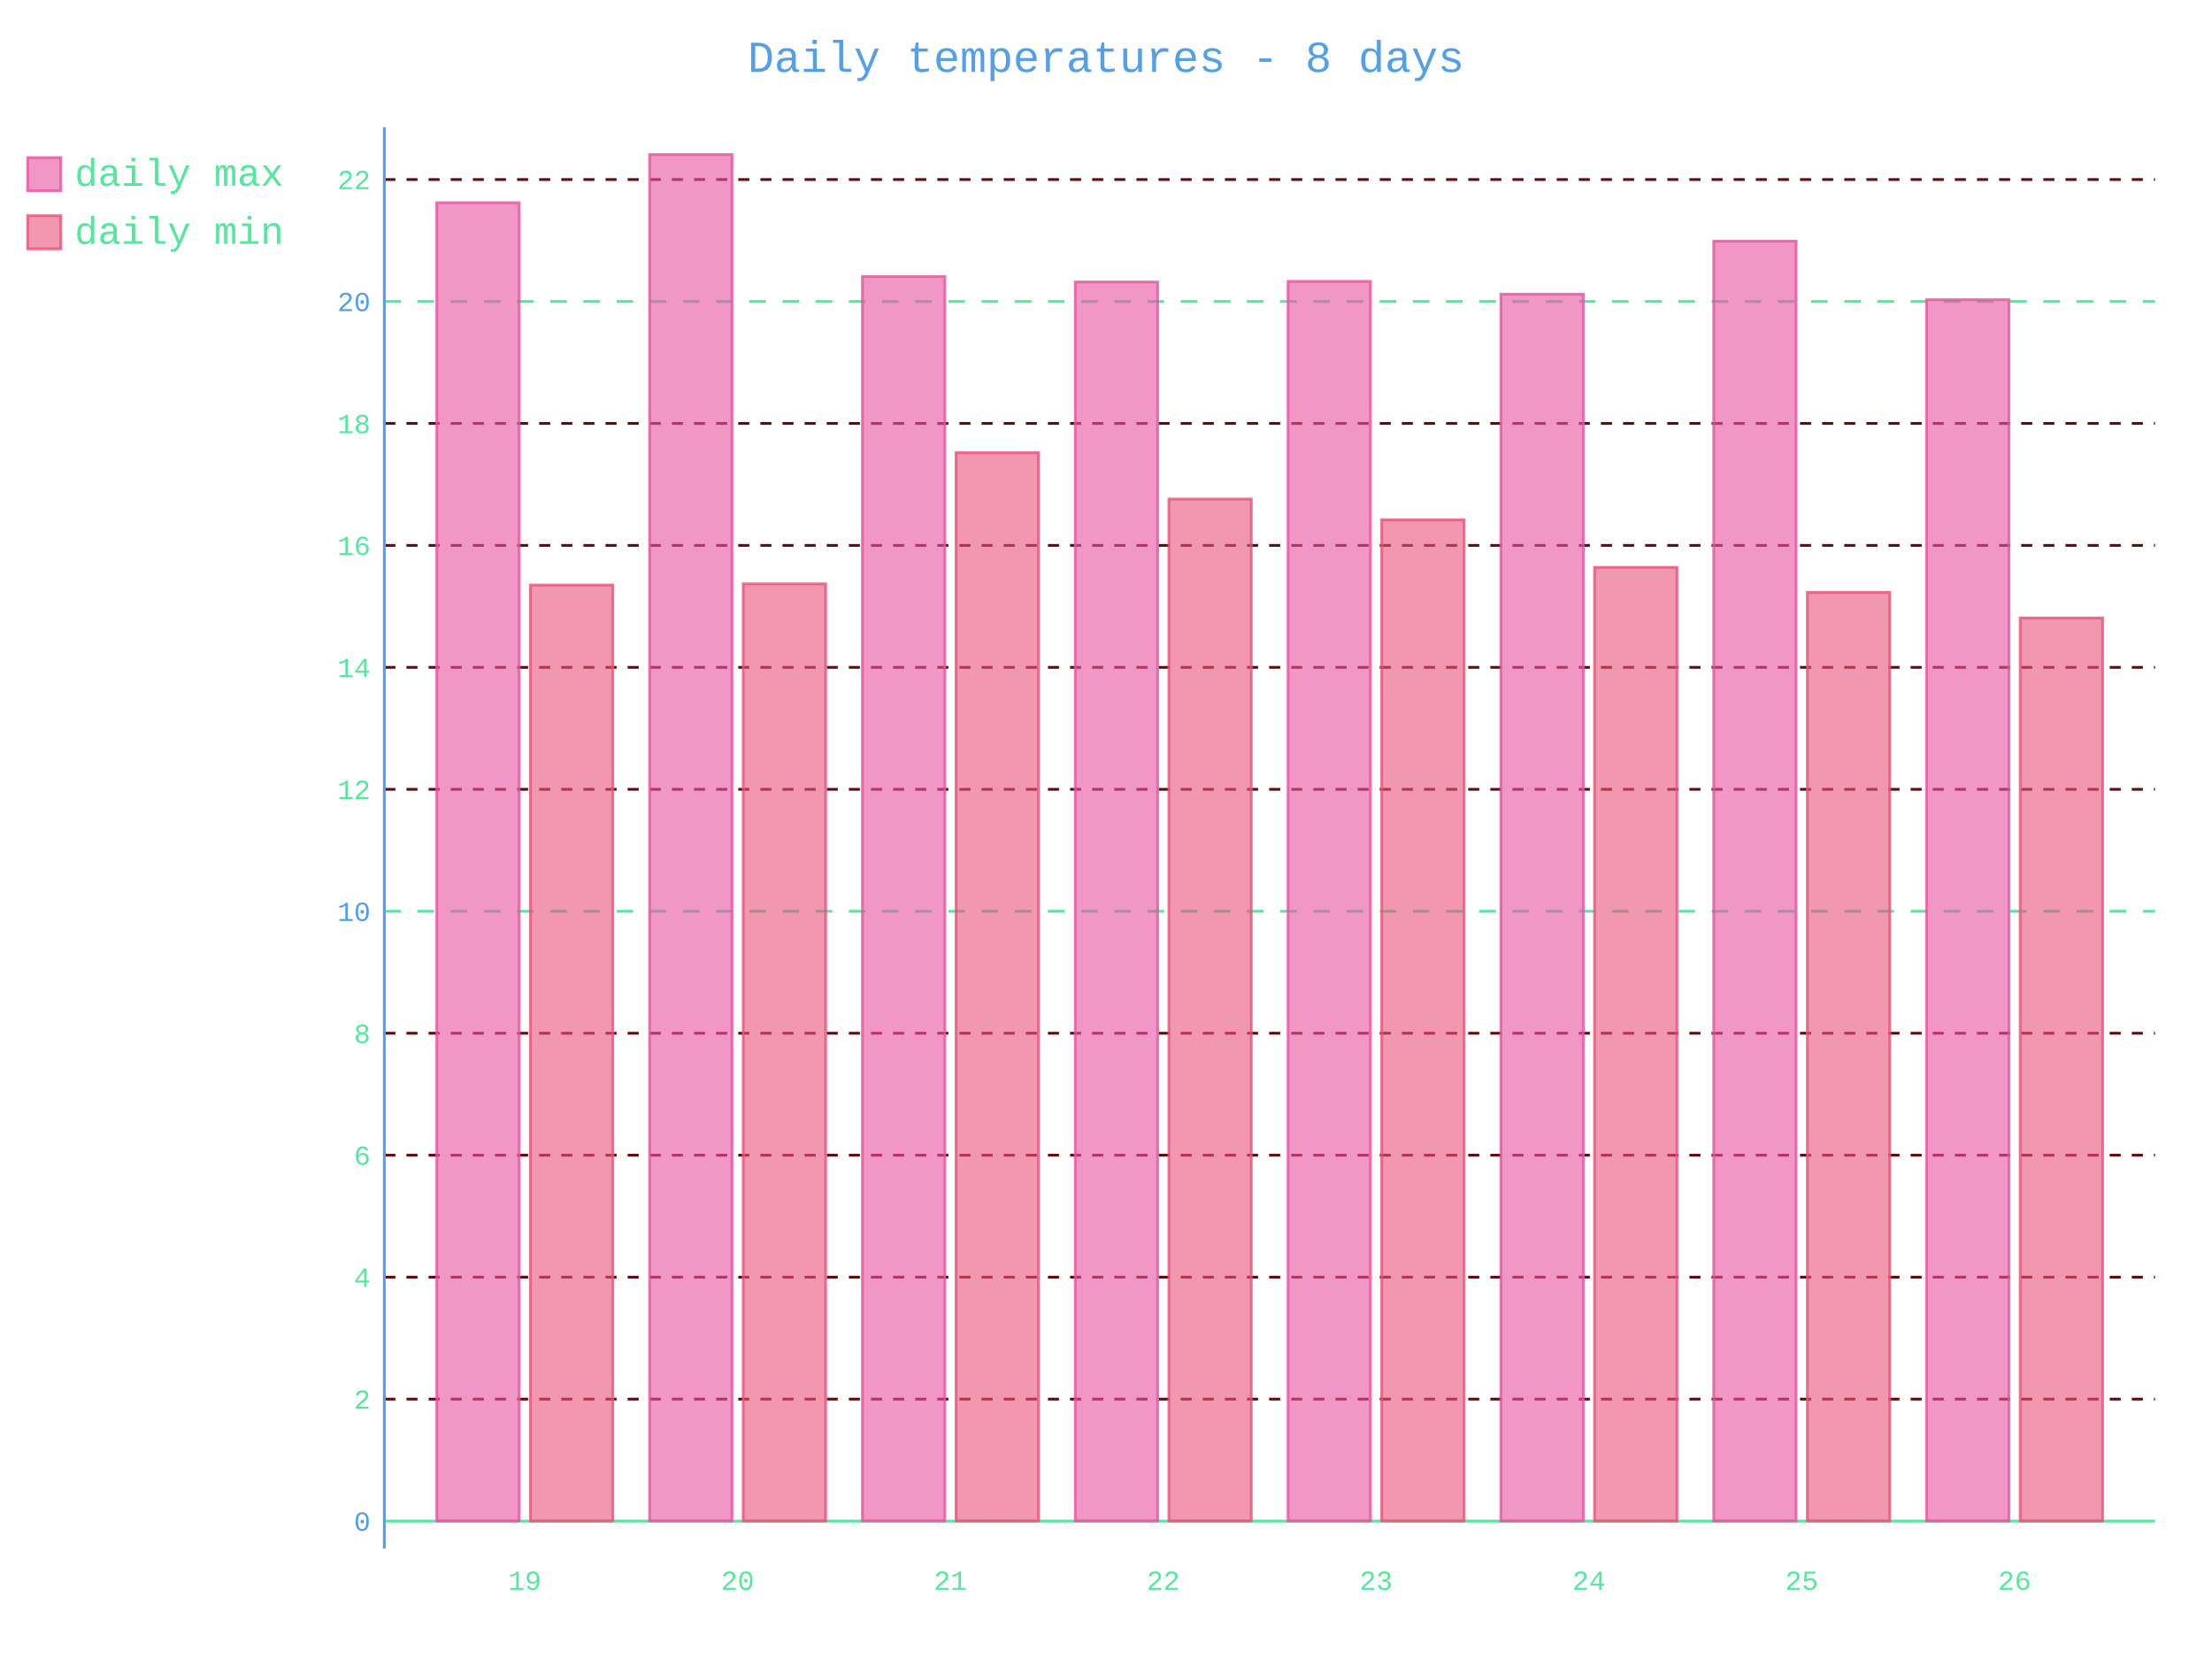
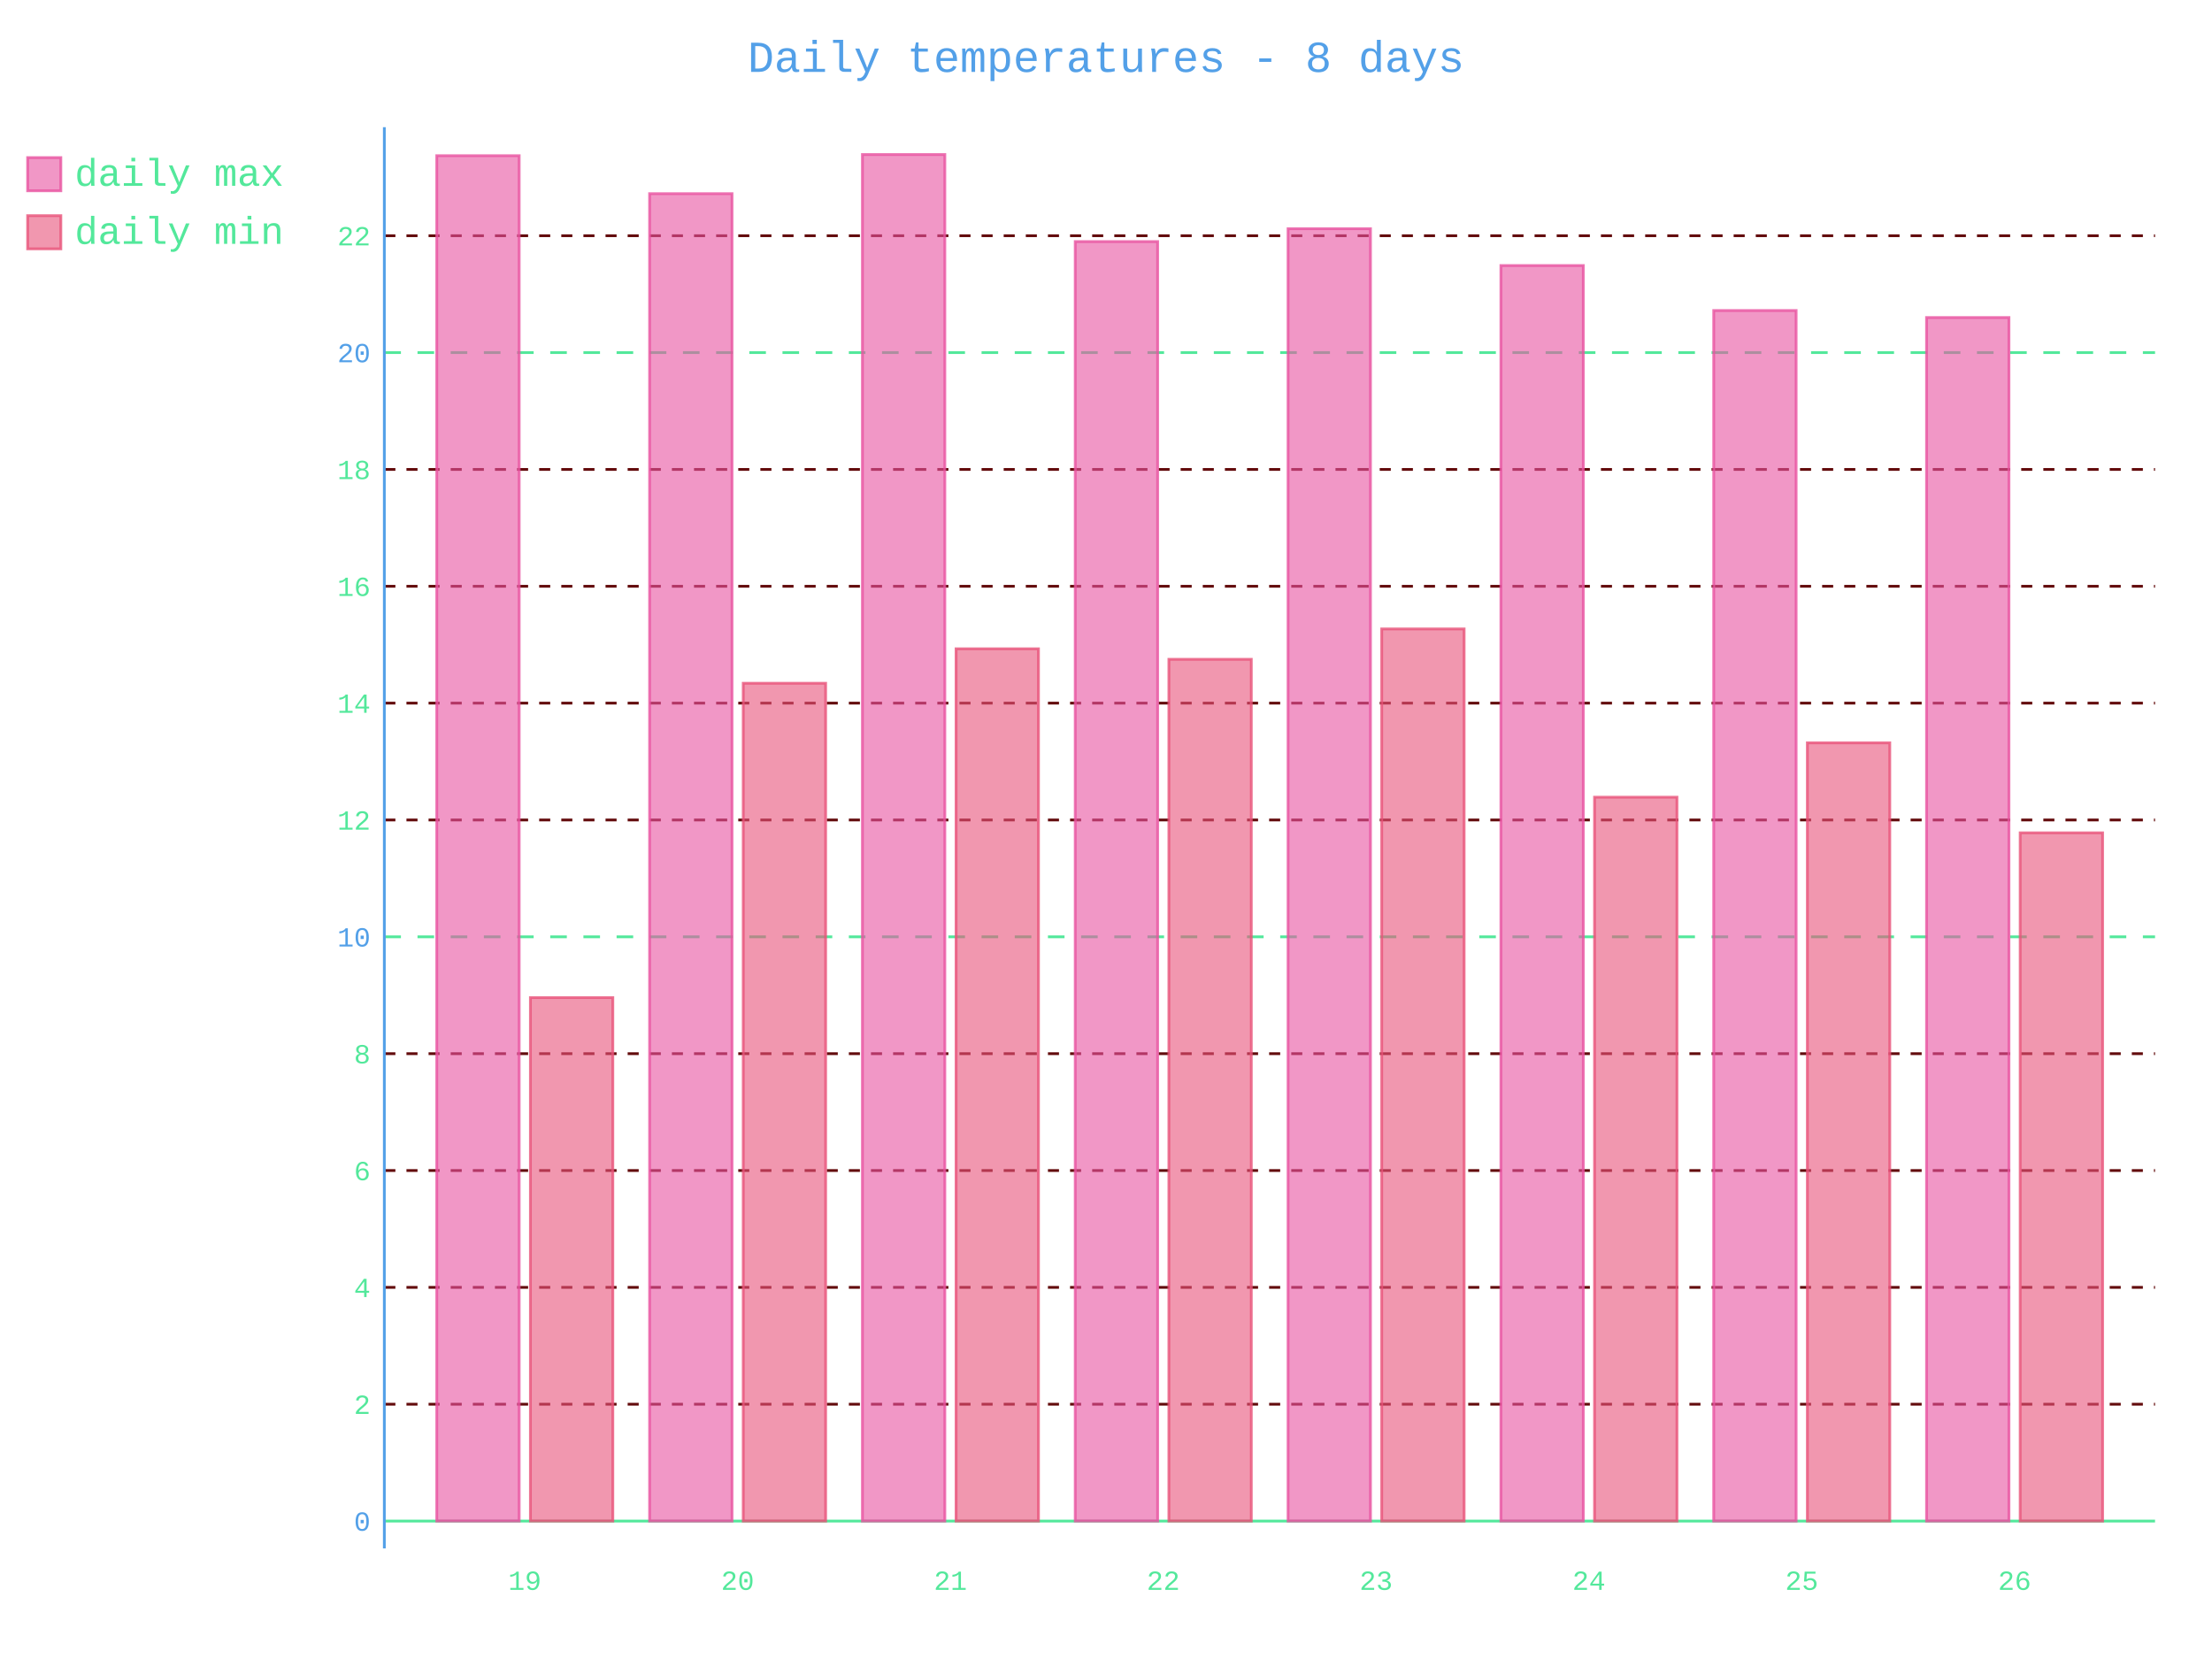
- <svg xmlns="http://www.w3.org/2000/svg" id="chart-d069afc3-da50-4df0-b3f4-491d591c2995" class="pygal-chart" viewBox="0 0 800 600">
+ <svg xmlns="http://www.w3.org/2000/svg" class="pygal-chart" id="chart-4e1ecba7-74b7-434a-916e-3a81be3a165a" viewBox="0 0 800 600">
  <defs>
-     <style type="text/css">#chart-d069afc3-da50-4df0-b3f4-491d591c2995{-webkit-user-select:none;-webkit-font-smoothing:antialiased;font-family:Consolas,"Liberation Mono",Menlo,Courier,monospace}#chart-d069afc3-da50-4df0-b3f4-491d591c2995 .title{font-family:Consolas,"Liberation Mono",Menlo,Courier,monospace;font-size:16px}#chart-d069afc3-da50-4df0-b3f4-491d591c2995 .legends .legend text{font-family:Consolas,"Liberation Mono",Menlo,Courier,monospace;font-size:14px}#chart-d069afc3-da50-4df0-b3f4-491d591c2995 .axis text{font-family:Consolas,"Liberation Mono",Menlo,Courier,monospace;font-size:10px}#chart-d069afc3-da50-4df0-b3f4-491d591c2995 .axis text.major{font-family:Consolas,"Liberation Mono",Menlo,Courier,monospace;font-size:10px}#chart-d069afc3-da50-4df0-b3f4-491d591c2995 .text-overlay text.value{font-family:Consolas,"Liberation Mono",Menlo,Courier,monospace;font-size:16px}#chart-d069afc3-da50-4df0-b3f4-491d591c2995 .text-overlay text.label{font-family:Consolas,"Liberation Mono",Menlo,Courier,monospace;font-size:10px}#chart-d069afc3-da50-4df0-b3f4-491d591c2995 .tooltip{font-family:Consolas,"Liberation Mono",Menlo,Courier,monospace;font-size:14px}#chart-d069afc3-da50-4df0-b3f4-491d591c2995 text.no_data{font-family:Consolas,"Liberation Mono",Menlo,Courier,monospace;font-size:64px}
- #chart-d069afc3-da50-4df0-b3f4-491d591c2995{background-color:transparent}#chart-d069afc3-da50-4df0-b3f4-491d591c2995 path,#chart-d069afc3-da50-4df0-b3f4-491d591c2995 line,#chart-d069afc3-da50-4df0-b3f4-491d591c2995 rect,#chart-d069afc3-da50-4df0-b3f4-491d591c2995 circle{-webkit-transition:400ms ease-in;-moz-transition:400ms ease-in;transition:400ms ease-in}#chart-d069afc3-da50-4df0-b3f4-491d591c2995 .graph &gt; .background{fill:transparent}#chart-d069afc3-da50-4df0-b3f4-491d591c2995 .plot &gt; .background{fill:transparent}#chart-d069afc3-da50-4df0-b3f4-491d591c2995 .graph{fill:#53E89B}#chart-d069afc3-da50-4df0-b3f4-491d591c2995 text.no_data{fill:#53A0E8}#chart-d069afc3-da50-4df0-b3f4-491d591c2995 .title{fill:#53A0E8}#chart-d069afc3-da50-4df0-b3f4-491d591c2995 .legends .legend text{fill:#53E89B}#chart-d069afc3-da50-4df0-b3f4-491d591c2995 .legends .legend:hover text{fill:#53A0E8}#chart-d069afc3-da50-4df0-b3f4-491d591c2995 .axis .line{stroke:#53A0E8}#chart-d069afc3-da50-4df0-b3f4-491d591c2995 .axis .guide.line{stroke:#630C0D}#chart-d069afc3-da50-4df0-b3f4-491d591c2995 .axis .major.line{stroke:#53E89B}#chart-d069afc3-da50-4df0-b3f4-491d591c2995 .axis text.major{fill:#53A0E8}#chart-d069afc3-da50-4df0-b3f4-491d591c2995 .axis.y .guides:hover .guide.line,#chart-d069afc3-da50-4df0-b3f4-491d591c2995 .line-graph .axis.x .guides:hover .guide.line,#chart-d069afc3-da50-4df0-b3f4-491d591c2995 .stackedline-graph .axis.x .guides:hover .guide.line,#chart-d069afc3-da50-4df0-b3f4-491d591c2995 .xy-graph .axis.x .guides:hover .guide.line{stroke:#53A0E8}#chart-d069afc3-da50-4df0-b3f4-491d591c2995 .axis .guides:hover text{fill:#53A0E8}#chart-d069afc3-da50-4df0-b3f4-491d591c2995 .reactive{fill-opacity:.6;stroke-opacity:.8}#chart-d069afc3-da50-4df0-b3f4-491d591c2995 .ci{stroke:#53E89B}#chart-d069afc3-da50-4df0-b3f4-491d591c2995 .reactive.active,#chart-d069afc3-da50-4df0-b3f4-491d591c2995 .active .reactive{fill-opacity:.9;stroke-opacity:.9;stroke-width:4}#chart-d069afc3-da50-4df0-b3f4-491d591c2995 .ci .reactive.active{stroke-width:1.5}#chart-d069afc3-da50-4df0-b3f4-491d591c2995 .series text{fill:#53A0E8}#chart-d069afc3-da50-4df0-b3f4-491d591c2995 .tooltip rect{fill:transparent;stroke:#53A0E8;-webkit-transition:opacity 400ms ease-in;-moz-transition:opacity 400ms ease-in;transition:opacity 400ms ease-in}#chart-d069afc3-da50-4df0-b3f4-491d591c2995 .tooltip .label{fill:#53E89B}#chart-d069afc3-da50-4df0-b3f4-491d591c2995 .tooltip .label{fill:#53E89B}#chart-d069afc3-da50-4df0-b3f4-491d591c2995 .tooltip .legend{font-size:.8em;fill:#630C0D}#chart-d069afc3-da50-4df0-b3f4-491d591c2995 .tooltip .x_label{font-size:.6em;fill:#53A0E8}#chart-d069afc3-da50-4df0-b3f4-491d591c2995 .tooltip .xlink{font-size:.5em;text-decoration:underline}#chart-d069afc3-da50-4df0-b3f4-491d591c2995 .tooltip .value{font-size:1.5em}#chart-d069afc3-da50-4df0-b3f4-491d591c2995 .bound{font-size:.5em}#chart-d069afc3-da50-4df0-b3f4-491d591c2995 .max-value{font-size:.75em;fill:#630C0D}#chart-d069afc3-da50-4df0-b3f4-491d591c2995 .map-element{fill:transparent;stroke:#630C0D !important}#chart-d069afc3-da50-4df0-b3f4-491d591c2995 .map-element .reactive{fill-opacity:inherit;stroke-opacity:inherit}#chart-d069afc3-da50-4df0-b3f4-491d591c2995 .color-0,#chart-d069afc3-da50-4df0-b3f4-491d591c2995 .color-0 a:visited{stroke:#E853A0;fill:#E853A0}#chart-d069afc3-da50-4df0-b3f4-491d591c2995 .color-1,#chart-d069afc3-da50-4df0-b3f4-491d591c2995 .color-1 a:visited{stroke:#E8537A;fill:#E8537A}#chart-d069afc3-da50-4df0-b3f4-491d591c2995 .text-overlay .color-0 text{fill:black}#chart-d069afc3-da50-4df0-b3f4-491d591c2995 .text-overlay .color-1 text{fill:black}
- #chart-d069afc3-da50-4df0-b3f4-491d591c2995 text.no_data{text-anchor:middle}#chart-d069afc3-da50-4df0-b3f4-491d591c2995 .guide.line{fill:none}#chart-d069afc3-da50-4df0-b3f4-491d591c2995 .centered{text-anchor:middle}#chart-d069afc3-da50-4df0-b3f4-491d591c2995 .title{text-anchor:middle}#chart-d069afc3-da50-4df0-b3f4-491d591c2995 .legends .legend text{fill-opacity:1}#chart-d069afc3-da50-4df0-b3f4-491d591c2995 .axis.x text{text-anchor:middle}#chart-d069afc3-da50-4df0-b3f4-491d591c2995 .axis.x:not(.web) text[transform]{text-anchor:start}#chart-d069afc3-da50-4df0-b3f4-491d591c2995 .axis.x:not(.web) text[transform].backwards{text-anchor:end}#chart-d069afc3-da50-4df0-b3f4-491d591c2995 .axis.y text{text-anchor:end}#chart-d069afc3-da50-4df0-b3f4-491d591c2995 .axis.y text[transform].backwards{text-anchor:start}#chart-d069afc3-da50-4df0-b3f4-491d591c2995 .axis.y2 text{text-anchor:start}#chart-d069afc3-da50-4df0-b3f4-491d591c2995 .axis.y2 text[transform].backwards{text-anchor:end}#chart-d069afc3-da50-4df0-b3f4-491d591c2995 .axis .guide.line{stroke-dasharray:4,4}#chart-d069afc3-da50-4df0-b3f4-491d591c2995 .axis .major.guide.line{stroke-dasharray:6,6}#chart-d069afc3-da50-4df0-b3f4-491d591c2995 .horizontal .axis.y .guide.line,#chart-d069afc3-da50-4df0-b3f4-491d591c2995 .horizontal .axis.y2 .guide.line,#chart-d069afc3-da50-4df0-b3f4-491d591c2995 .vertical .axis.x .guide.line{opacity:0}#chart-d069afc3-da50-4df0-b3f4-491d591c2995 .horizontal .axis.always_show .guide.line,#chart-d069afc3-da50-4df0-b3f4-491d591c2995 .vertical .axis.always_show .guide.line{opacity:1 !important}#chart-d069afc3-da50-4df0-b3f4-491d591c2995 .axis.y .guides:hover .guide.line,#chart-d069afc3-da50-4df0-b3f4-491d591c2995 .axis.y2 .guides:hover .guide.line,#chart-d069afc3-da50-4df0-b3f4-491d591c2995 .axis.x .guides:hover .guide.line{opacity:1}#chart-d069afc3-da50-4df0-b3f4-491d591c2995 .axis .guides:hover text{opacity:1}#chart-d069afc3-da50-4df0-b3f4-491d591c2995 .nofill{fill:none}#chart-d069afc3-da50-4df0-b3f4-491d591c2995 .subtle-fill{fill-opacity:.2}#chart-d069afc3-da50-4df0-b3f4-491d591c2995 .dot{stroke-width:1px;fill-opacity:1}#chart-d069afc3-da50-4df0-b3f4-491d591c2995 .dot.active{stroke-width:5px}#chart-d069afc3-da50-4df0-b3f4-491d591c2995 .dot.negative{fill:transparent}#chart-d069afc3-da50-4df0-b3f4-491d591c2995 text,#chart-d069afc3-da50-4df0-b3f4-491d591c2995 tspan{stroke:none !important}#chart-d069afc3-da50-4df0-b3f4-491d591c2995 .series text.active{opacity:1}#chart-d069afc3-da50-4df0-b3f4-491d591c2995 .tooltip rect{fill-opacity:.95;stroke-width:.5}#chart-d069afc3-da50-4df0-b3f4-491d591c2995 .tooltip text{fill-opacity:1}#chart-d069afc3-da50-4df0-b3f4-491d591c2995 .showable{visibility:hidden}#chart-d069afc3-da50-4df0-b3f4-491d591c2995 .showable.shown{visibility:visible}#chart-d069afc3-da50-4df0-b3f4-491d591c2995 .gauge-background{fill:rgba(229,229,229,1);stroke:none}#chart-d069afc3-da50-4df0-b3f4-491d591c2995 .bg-lines{stroke:transparent;stroke-width:2px}</style>
+     <style type="text/css">#chart-4e1ecba7-74b7-434a-916e-3a81be3a165a{-webkit-user-select:none;-webkit-font-smoothing:antialiased;font-family:Consolas,"Liberation Mono",Menlo,Courier,monospace}#chart-4e1ecba7-74b7-434a-916e-3a81be3a165a .title{font-family:Consolas,"Liberation Mono",Menlo,Courier,monospace;font-size:16px}#chart-4e1ecba7-74b7-434a-916e-3a81be3a165a .legends .legend text{font-family:Consolas,"Liberation Mono",Menlo,Courier,monospace;font-size:14px}#chart-4e1ecba7-74b7-434a-916e-3a81be3a165a .axis text{font-family:Consolas,"Liberation Mono",Menlo,Courier,monospace;font-size:10px}#chart-4e1ecba7-74b7-434a-916e-3a81be3a165a .axis text.major{font-family:Consolas,"Liberation Mono",Menlo,Courier,monospace;font-size:10px}#chart-4e1ecba7-74b7-434a-916e-3a81be3a165a .text-overlay text.value{font-family:Consolas,"Liberation Mono",Menlo,Courier,monospace;font-size:16px}#chart-4e1ecba7-74b7-434a-916e-3a81be3a165a .text-overlay text.label{font-family:Consolas,"Liberation Mono",Menlo,Courier,monospace;font-size:10px}#chart-4e1ecba7-74b7-434a-916e-3a81be3a165a .tooltip{font-family:Consolas,"Liberation Mono",Menlo,Courier,monospace;font-size:14px}#chart-4e1ecba7-74b7-434a-916e-3a81be3a165a text.no_data{font-family:Consolas,"Liberation Mono",Menlo,Courier,monospace;font-size:64px}
+ #chart-4e1ecba7-74b7-434a-916e-3a81be3a165a{background-color:transparent}#chart-4e1ecba7-74b7-434a-916e-3a81be3a165a path,#chart-4e1ecba7-74b7-434a-916e-3a81be3a165a line,#chart-4e1ecba7-74b7-434a-916e-3a81be3a165a rect,#chart-4e1ecba7-74b7-434a-916e-3a81be3a165a circle{-webkit-transition:400ms ease-in;-moz-transition:400ms ease-in;transition:400ms ease-in}#chart-4e1ecba7-74b7-434a-916e-3a81be3a165a .graph &gt; .background{fill:transparent}#chart-4e1ecba7-74b7-434a-916e-3a81be3a165a .plot &gt; .background{fill:transparent}#chart-4e1ecba7-74b7-434a-916e-3a81be3a165a .graph{fill:#53E89B}#chart-4e1ecba7-74b7-434a-916e-3a81be3a165a text.no_data{fill:#53A0E8}#chart-4e1ecba7-74b7-434a-916e-3a81be3a165a .title{fill:#53A0E8}#chart-4e1ecba7-74b7-434a-916e-3a81be3a165a .legends .legend text{fill:#53E89B}#chart-4e1ecba7-74b7-434a-916e-3a81be3a165a .legends .legend:hover text{fill:#53A0E8}#chart-4e1ecba7-74b7-434a-916e-3a81be3a165a .axis .line{stroke:#53A0E8}#chart-4e1ecba7-74b7-434a-916e-3a81be3a165a .axis .guide.line{stroke:#630C0D}#chart-4e1ecba7-74b7-434a-916e-3a81be3a165a .axis .major.line{stroke:#53E89B}#chart-4e1ecba7-74b7-434a-916e-3a81be3a165a .axis text.major{fill:#53A0E8}#chart-4e1ecba7-74b7-434a-916e-3a81be3a165a .axis.y .guides:hover .guide.line,#chart-4e1ecba7-74b7-434a-916e-3a81be3a165a .line-graph .axis.x .guides:hover .guide.line,#chart-4e1ecba7-74b7-434a-916e-3a81be3a165a .stackedline-graph .axis.x .guides:hover .guide.line,#chart-4e1ecba7-74b7-434a-916e-3a81be3a165a .xy-graph .axis.x .guides:hover .guide.line{stroke:#53A0E8}#chart-4e1ecba7-74b7-434a-916e-3a81be3a165a .axis .guides:hover text{fill:#53A0E8}#chart-4e1ecba7-74b7-434a-916e-3a81be3a165a .reactive{fill-opacity:.6;stroke-opacity:.8}#chart-4e1ecba7-74b7-434a-916e-3a81be3a165a .ci{stroke:#53E89B}#chart-4e1ecba7-74b7-434a-916e-3a81be3a165a .reactive.active,#chart-4e1ecba7-74b7-434a-916e-3a81be3a165a .active .reactive{fill-opacity:.9;stroke-opacity:.9;stroke-width:4}#chart-4e1ecba7-74b7-434a-916e-3a81be3a165a .ci .reactive.active{stroke-width:1.5}#chart-4e1ecba7-74b7-434a-916e-3a81be3a165a .series text{fill:#53A0E8}#chart-4e1ecba7-74b7-434a-916e-3a81be3a165a .tooltip rect{fill:transparent;stroke:#53A0E8;-webkit-transition:opacity 400ms ease-in;-moz-transition:opacity 400ms ease-in;transition:opacity 400ms ease-in}#chart-4e1ecba7-74b7-434a-916e-3a81be3a165a .tooltip .label{fill:#53E89B}#chart-4e1ecba7-74b7-434a-916e-3a81be3a165a .tooltip .label{fill:#53E89B}#chart-4e1ecba7-74b7-434a-916e-3a81be3a165a .tooltip .legend{font-size:.8em;fill:#630C0D}#chart-4e1ecba7-74b7-434a-916e-3a81be3a165a .tooltip .x_label{font-size:.6em;fill:#53A0E8}#chart-4e1ecba7-74b7-434a-916e-3a81be3a165a .tooltip .xlink{font-size:.5em;text-decoration:underline}#chart-4e1ecba7-74b7-434a-916e-3a81be3a165a .tooltip .value{font-size:1.5em}#chart-4e1ecba7-74b7-434a-916e-3a81be3a165a .bound{font-size:.5em}#chart-4e1ecba7-74b7-434a-916e-3a81be3a165a .max-value{font-size:.75em;fill:#630C0D}#chart-4e1ecba7-74b7-434a-916e-3a81be3a165a .map-element{fill:transparent;stroke:#630C0D !important}#chart-4e1ecba7-74b7-434a-916e-3a81be3a165a .map-element .reactive{fill-opacity:inherit;stroke-opacity:inherit}#chart-4e1ecba7-74b7-434a-916e-3a81be3a165a .color-0,#chart-4e1ecba7-74b7-434a-916e-3a81be3a165a .color-0 a:visited{stroke:#E853A0;fill:#E853A0}#chart-4e1ecba7-74b7-434a-916e-3a81be3a165a .color-1,#chart-4e1ecba7-74b7-434a-916e-3a81be3a165a .color-1 a:visited{stroke:#E8537A;fill:#E8537A}#chart-4e1ecba7-74b7-434a-916e-3a81be3a165a .text-overlay .color-0 text{fill:black}#chart-4e1ecba7-74b7-434a-916e-3a81be3a165a .text-overlay .color-1 text{fill:black}
+ #chart-4e1ecba7-74b7-434a-916e-3a81be3a165a text.no_data{text-anchor:middle}#chart-4e1ecba7-74b7-434a-916e-3a81be3a165a .guide.line{fill:none}#chart-4e1ecba7-74b7-434a-916e-3a81be3a165a .centered{text-anchor:middle}#chart-4e1ecba7-74b7-434a-916e-3a81be3a165a .title{text-anchor:middle}#chart-4e1ecba7-74b7-434a-916e-3a81be3a165a .legends .legend text{fill-opacity:1}#chart-4e1ecba7-74b7-434a-916e-3a81be3a165a .axis.x text{text-anchor:middle}#chart-4e1ecba7-74b7-434a-916e-3a81be3a165a .axis.x:not(.web) text[transform]{text-anchor:start}#chart-4e1ecba7-74b7-434a-916e-3a81be3a165a .axis.x:not(.web) text[transform].backwards{text-anchor:end}#chart-4e1ecba7-74b7-434a-916e-3a81be3a165a .axis.y text{text-anchor:end}#chart-4e1ecba7-74b7-434a-916e-3a81be3a165a .axis.y text[transform].backwards{text-anchor:start}#chart-4e1ecba7-74b7-434a-916e-3a81be3a165a .axis.y2 text{text-anchor:start}#chart-4e1ecba7-74b7-434a-916e-3a81be3a165a .axis.y2 text[transform].backwards{text-anchor:end}#chart-4e1ecba7-74b7-434a-916e-3a81be3a165a .axis .guide.line{stroke-dasharray:4,4}#chart-4e1ecba7-74b7-434a-916e-3a81be3a165a .axis .major.guide.line{stroke-dasharray:6,6}#chart-4e1ecba7-74b7-434a-916e-3a81be3a165a .horizontal .axis.y .guide.line,#chart-4e1ecba7-74b7-434a-916e-3a81be3a165a .horizontal .axis.y2 .guide.line,#chart-4e1ecba7-74b7-434a-916e-3a81be3a165a .vertical .axis.x .guide.line{opacity:0}#chart-4e1ecba7-74b7-434a-916e-3a81be3a165a .horizontal .axis.always_show .guide.line,#chart-4e1ecba7-74b7-434a-916e-3a81be3a165a .vertical .axis.always_show .guide.line{opacity:1 !important}#chart-4e1ecba7-74b7-434a-916e-3a81be3a165a .axis.y .guides:hover .guide.line,#chart-4e1ecba7-74b7-434a-916e-3a81be3a165a .axis.y2 .guides:hover .guide.line,#chart-4e1ecba7-74b7-434a-916e-3a81be3a165a .axis.x .guides:hover .guide.line{opacity:1}#chart-4e1ecba7-74b7-434a-916e-3a81be3a165a .axis .guides:hover text{opacity:1}#chart-4e1ecba7-74b7-434a-916e-3a81be3a165a .nofill{fill:none}#chart-4e1ecba7-74b7-434a-916e-3a81be3a165a .subtle-fill{fill-opacity:.2}#chart-4e1ecba7-74b7-434a-916e-3a81be3a165a .dot{stroke-width:1px;fill-opacity:1}#chart-4e1ecba7-74b7-434a-916e-3a81be3a165a .dot.active{stroke-width:5px}#chart-4e1ecba7-74b7-434a-916e-3a81be3a165a .dot.negative{fill:transparent}#chart-4e1ecba7-74b7-434a-916e-3a81be3a165a text,#chart-4e1ecba7-74b7-434a-916e-3a81be3a165a tspan{stroke:none !important}#chart-4e1ecba7-74b7-434a-916e-3a81be3a165a .series text.active{opacity:1}#chart-4e1ecba7-74b7-434a-916e-3a81be3a165a .tooltip rect{fill-opacity:.95;stroke-width:.5}#chart-4e1ecba7-74b7-434a-916e-3a81be3a165a .tooltip text{fill-opacity:1}#chart-4e1ecba7-74b7-434a-916e-3a81be3a165a .showable{visibility:hidden}#chart-4e1ecba7-74b7-434a-916e-3a81be3a165a .showable.shown{visibility:visible}#chart-4e1ecba7-74b7-434a-916e-3a81be3a165a .gauge-background{fill:rgba(229,229,229,1);stroke:none}#chart-4e1ecba7-74b7-434a-916e-3a81be3a165a .bg-lines{stroke:transparent;stroke-width:2px}</style>
  </defs>
  <g class="graph bar-graph vertical">
    <rect class="background" height="600" width="800" x="0" y="0" />
    <g class="plot" transform="translate(139, 46)">
      <rect class="background" height="514" width="640.4" x="0" y="0" />
      <g class="axis y always_show">
        <g class="guides">
          <path class="axis major line" d="M0 504.115 h640.4" />
          <text class="major" x="-5" y="507.615">0</text>
        </g>
        <g class="guides">
-           <path class="guide line" d="M0 460.007 h640.4" />
-           <text class="" x="-5" y="463.507">2</text>
+           <path class="guide line" d="M0 461.855 h640.4" />
+           <text class="" x="-5" y="465.355">2</text>
        </g>
        <g class="guides">
-           <path class="guide line" d="M0 415.899 h640.4" />
-           <text class="" x="-5" y="419.399">4</text>
+           <path class="guide line" d="M0 419.595 h640.4" />
+           <text class="" x="-5" y="423.095">4</text>
        </g>
        <g class="guides">
-           <path class="guide line" d="M0 371.791 h640.4" />
-           <text class="" x="-5" y="375.291">6</text>
+           <path class="guide line" d="M0 377.335 h640.4" />
+           <text class="" x="-5" y="380.835">6</text>
        </g>
        <g class="guides">
-           <path class="guide line" d="M0 327.683 h640.4" />
-           <text class="" x="-5" y="331.183">8</text>
+           <path class="guide line" d="M0 335.075 h640.4" />
+           <text class="" x="-5" y="338.575">8</text>
        </g>
        <g class="guides">
-           <path class="major guide line" d="M0 283.575 h640.4" />
-           <text class="major" x="-5" y="287.075">10</text>
+           <path class="major guide line" d="M0 292.815 h640.4" />
+           <text class="major" x="-5" y="296.315">10</text>
        </g>
        <g class="guides">
-           <path class="guide line" d="M0 239.467 h640.4" />
-           <text class="" x="-5" y="242.967">12</text>
+           <path class="guide line" d="M0 250.555 h640.4" />
+           <text class="" x="-5" y="254.055">12</text>
        </g>
        <g class="guides">
-           <path class="guide line" d="M0 195.359 h640.4" />
-           <text class="" x="-5" y="198.859">14</text>
+           <path class="guide line" d="M0 208.295 h640.4" />
+           <text class="" x="-5" y="211.795">14</text>
        </g>
        <g class="guides">
-           <path class="guide line" d="M0 151.251 h640.4" />
-           <text class="" x="-5" y="154.751">16</text>
+           <path class="guide line" d="M0 166.035 h640.4" />
+           <text class="" x="-5" y="169.535">16</text>
        </g>
        <g class="guides">
-           <path class="guide line" d="M0 107.143 h640.4" />
-           <text class="" x="-5" y="110.643">18</text>
+           <path class="guide line" d="M0 123.775 h640.4" />
+           <text class="" x="-5" y="127.275">18</text>
        </g>
        <g class="guides">
-           <path class="major guide line" d="M0 63.035 h640.4" />
-           <text class="major" x="-5" y="66.535">20</text>
+           <path class="major guide line" d="M0 81.515 h640.4" />
+           <text class="major" x="-5" y="85.015">20</text>
        </g>
        <g class="guides">
-           <path class="guide line" d="M0 18.927 h640.4" />
-           <text class="" x="-5" y="22.427">22</text>
+           <path class="guide line" d="M0 39.255 h640.4" />
+           <text class="" x="-5" y="42.755">22</text>
        </g>
      </g>
      <g class="axis x">
        <path class="line" d="M0 0 v514" />
        <g class="guides">
          <path class="guide line" d="M50.801 0 v514" />
          <text class="" x="50.801" y="529.0">19</text>
        </g>
        <g class="guides">
          <path class="guide line" d="M127.772 0 v514" />
          <text class="" x="127.772" y="529.0">20</text>
        </g>
        <g class="guides">
          <path class="guide line" d="M204.743 0 v514" />
          <text class="" x="204.743" y="529.0">21</text>
        </g>
        <g class="guides">
          <path class="guide line" d="M281.714 0 v514" />
          <text class="" x="281.714" y="529.0">22</text>
        </g>
        <g class="guides">
          <path class="guide line" d="M358.686 0 v514" />
          <text class="" x="358.686" y="529.0">23</text>
        </g>
        <g class="guides">
          <path class="guide line" d="M435.657 0 v514" />
          <text class="" x="435.657" y="529.0">24</text>
        </g>
        <g class="guides">
          <path class="guide line" d="M512.628 0 v514" />
          <text class="" x="512.628" y="529.0">25</text>
        </g>
        <g class="guides">
          <path class="guide line" d="M589.599 0 v514" />
          <text class="" x="589.599" y="529.0">26</text>
        </g>
      </g>
      <g class="series serie-0 color-0">
        <g class="bars">
          <g class="bar">
-             <rect class="rect reactive tooltip-trigger" height="476.808" rx="0" ry="0" width="29.803" x="18.966" y="27.307" />
+             <rect class="rect reactive tooltip-trigger" height="493.808" rx="0" ry="0" width="29.803" x="18.966" y="10.307" />
          </g>
          <g class="bar">
-             <rect class="rect reactive tooltip-trigger" height="494.231" rx="0" ry="0" width="29.803" x="95.937" y="9.885" />
+             <rect class="rect reactive tooltip-trigger" height="480.074" rx="0" ry="0" width="29.803" x="95.937" y="24.042" />
          </g>
          <g class="bar">
-             <rect class="rect reactive tooltip-trigger" height="450.123" rx="0" ry="0" width="29.803" x="172.908" y="53.993" />
+             <rect class="rect reactive tooltip-trigger" height="494.231" rx="0" ry="0" width="29.803" x="172.908" y="9.885" />
          </g>
          <g class="bar">
-             <rect class="rect reactive tooltip-trigger" height="448.138" rx="0" ry="0" width="29.803" x="249.879" y="55.978" />
+             <rect class="rect reactive tooltip-trigger" height="462.747" rx="0" ry="0" width="29.803" x="249.879" y="41.368" />
          </g>
          <g class="bar">
-             <rect class="rect reactive tooltip-trigger" height="448.358" rx="0" ry="0" width="29.803" x="326.85" y="55.757" />
+             <rect class="rect reactive tooltip-trigger" height="467.396" rx="0" ry="0" width="29.803" x="326.85" y="36.72" />
          </g>
          <g class="bar">
-             <rect class="rect reactive tooltip-trigger" height="443.727" rx="0" ry="0" width="29.803" x="403.821" y="60.388" />
+             <rect class="rect reactive tooltip-trigger" height="454.084" rx="0" ry="0" width="29.803" x="403.821" y="50.032" />
          </g>
          <g class="bar">
-             <rect class="rect reactive tooltip-trigger" height="462.914" rx="0" ry="0" width="29.803" x="480.793" y="41.201" />
+             <rect class="rect reactive tooltip-trigger" height="437.814" rx="0" ry="0" width="29.803" x="480.793" y="66.302" />
          </g>
          <g class="bar">
-             <rect class="rect reactive tooltip-trigger" height="441.742" rx="0" ry="0" width="29.803" x="557.764" y="62.373" />
+             <rect class="rect reactive tooltip-trigger" height="435.278" rx="0" ry="0" width="29.803" x="557.764" y="68.837" />
          </g>
        </g>
      </g>
      <g class="series serie-1 color-1">
        <g class="bars">
          <g class="bar">
-             <rect class="rect reactive tooltip-trigger" height="338.529" rx="0" ry="0" width="29.803" x="52.833" y="165.586" />
+             <rect class="rect reactive tooltip-trigger" height="189.325" rx="0" ry="0" width="29.803" x="52.833" y="314.791" />
          </g>
          <g class="bar">
-             <rect class="rect reactive tooltip-trigger" height="338.97" rx="0" ry="0" width="29.803" x="129.804" y="165.145" />
+             <rect class="rect reactive tooltip-trigger" height="303.004" rx="0" ry="0" width="29.803" x="129.804" y="201.111" />
          </g>
          <g class="bar">
-             <rect class="rect reactive tooltip-trigger" height="386.387" rx="0" ry="0" width="29.803" x="206.775" y="117.729" />
+             <rect class="rect reactive tooltip-trigger" height="315.471" rx="0" ry="0" width="29.803" x="206.775" y="188.644" />
          </g>
          <g class="bar">
-             <rect class="rect reactive tooltip-trigger" height="369.626" rx="0" ry="0" width="29.803" x="283.746" y="134.49" />
+             <rect class="rect reactive tooltip-trigger" height="311.668" rx="0" ry="0" width="29.803" x="283.746" y="192.448" />
          </g>
          <g class="bar">
-             <rect class="rect reactive tooltip-trigger" height="362.127" rx="0" ry="0" width="29.803" x="360.718" y="141.988" />
+             <rect class="rect reactive tooltip-trigger" height="322.655" rx="0" ry="0" width="29.803" x="360.718" y="181.46" />
          </g>
          <g class="bar">
-             <rect class="rect reactive tooltip-trigger" height="344.925" rx="0" ry="0" width="29.803" x="437.689" y="159.19" />
+             <rect class="rect reactive tooltip-trigger" height="261.801" rx="0" ry="0" width="29.803" x="437.689" y="242.315" />
          </g>
          <g class="bar">
-             <rect class="rect reactive tooltip-trigger" height="335.883" rx="0" ry="0" width="29.803" x="514.66" y="168.233" />
+             <rect class="rect reactive tooltip-trigger" height="281.452" rx="0" ry="0" width="29.803" x="514.66" y="222.664" />
          </g>
          <g class="bar">
-             <rect class="rect reactive tooltip-trigger" height="326.62" rx="0" ry="0" width="29.803" x="591.631" y="177.495" />
+             <rect class="rect reactive tooltip-trigger" height="248.911" rx="0" ry="0" width="29.803" x="591.631" y="255.204" />
          </g>
        </g>
      </g>
    </g>
    <g class="titles">
      <text class="title plot_title" x="400.0" y="26">Daily temperatures - 8 days</text>
    </g>
    <g class="plot overlay" transform="translate(139, 46)">
      <g class="series serie-0 color-0" />
      <g class="series serie-1 color-1" />
    </g>
    <g class="plot text-overlay" transform="translate(139, 46)">
      <g class="series serie-0 color-0" />
      <g class="series serie-1 color-1" />
    </g>
    <g class="plot tooltip-overlay" transform="translate(139, 46)">
      <g class="tooltip" style="opacity: 0" transform="translate(0 0)">
        <rect class="tooltip-box" height="0" rx="0" ry="0" width="0" />
        <g class="text" />
      </g>
    </g>
    <g class="legends" transform="translate(10, 56)">
      <g class="legend reactive activate-serie" id="activate-serie-0">
        <rect class="color-0 reactive" height="12" width="12" x="0.0" y="1.0" />
        <text x="17.0" y="11.2">daily max</text>
      </g>
      <g class="legend reactive activate-serie" id="activate-serie-1">
        <rect class="color-1 reactive" height="12" width="12" x="0.0" y="22.0" />
        <text x="17.0" y="32.2">daily min</text>
      </g>
    </g>
    <g class="legends" transform="translate(790, 56)" />
  </g>
</svg>
